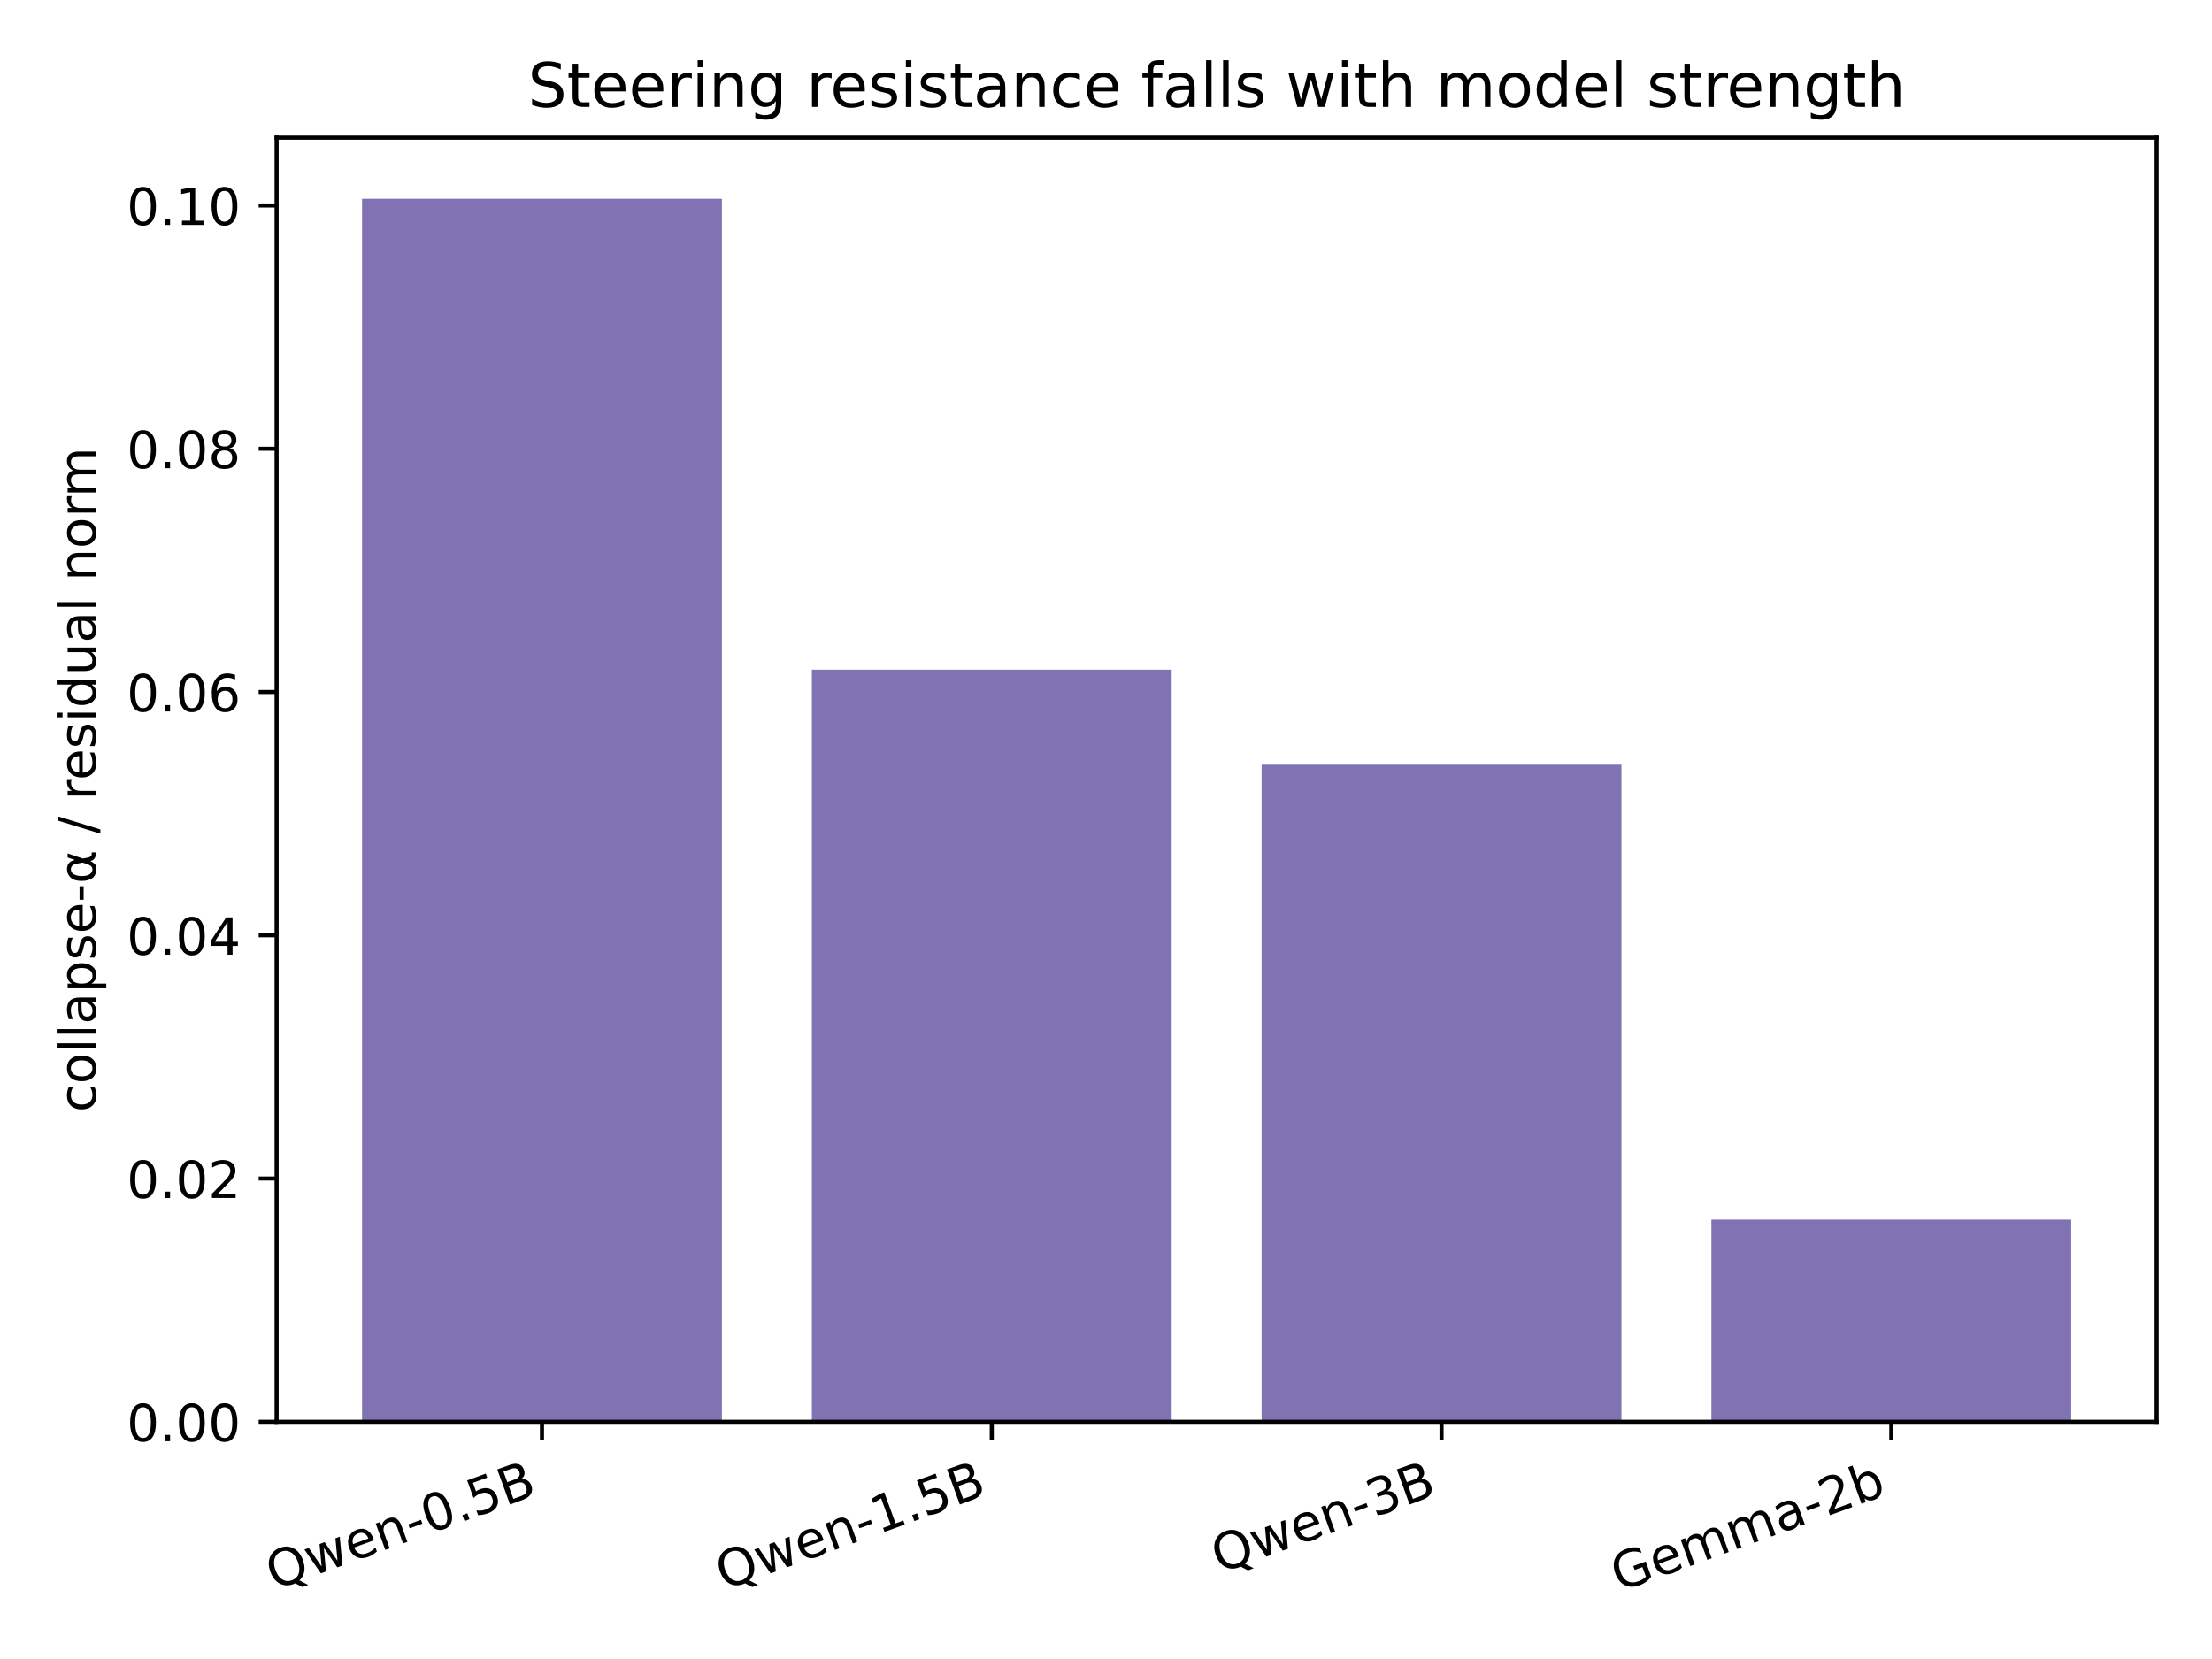
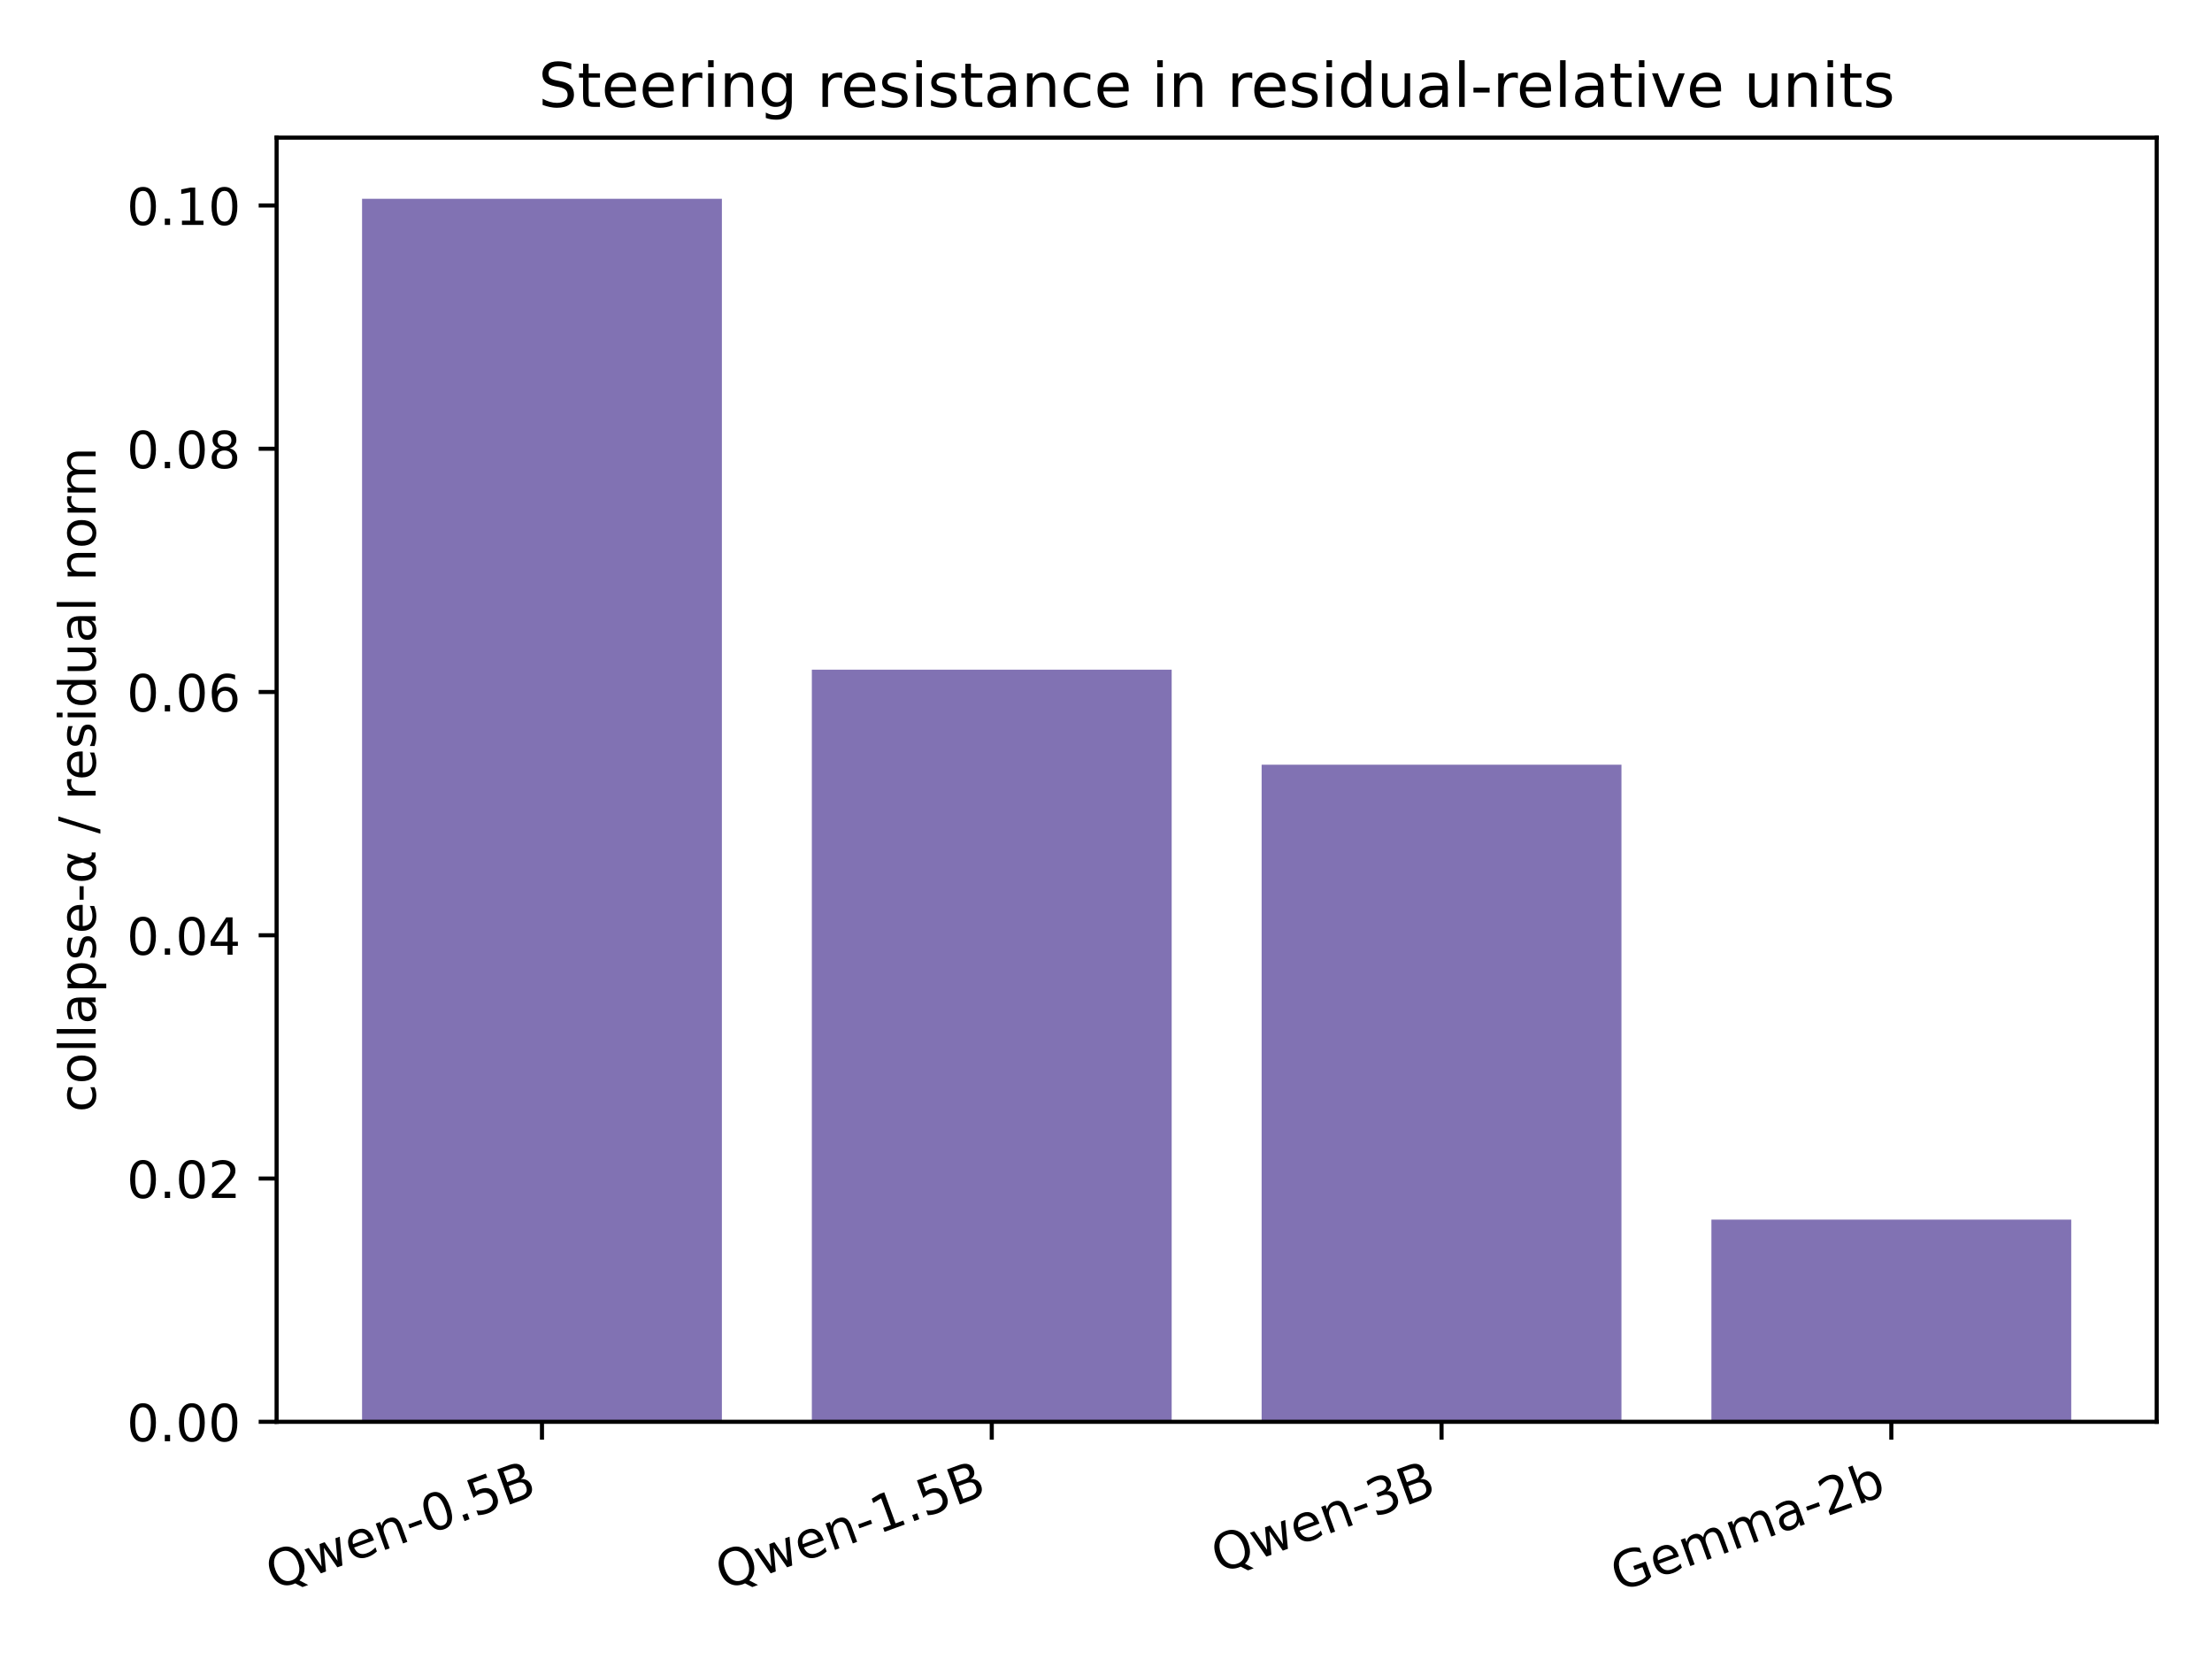
<svg xmlns="http://www.w3.org/2000/svg" xmlns:xlink="http://www.w3.org/1999/xlink" width="432pt" height="324pt" viewBox="0 0 432 324" version="1.1">
  <defs>
    <style type="text/css">*{stroke-linejoin: round; stroke-linecap: butt}</style>
  </defs>
  <g id="figure_1">
    <g id="patch_1">
      <path d="M 0 324  L 432 324  L 432 0  L 0 0  z " style="fill: #ffffff" />
    </g>
    <g id="axes_1">
      <g id="patch_2">
        <path d="M 54.02 277.674  L 421.2 277.674  L 421.2 26.88  L 54.02 26.88  z " style="fill: #ffffff" />
      </g>
      <g id="patch_3">
-         <path d="M 70.71 277.674  L 140.984 277.674  L 140.984 38.823  L 70.71 38.823  z " clip-path="url(#p2556a59ec5)" style="fill: #8172b3" />
+         <path d="M 70.71 277.674  L 140.984 277.674  L 140.984 38.823  L 70.71 38.823  z " clip-path="url(#pb3edd2d73b)" style="fill: #8172b3" />
      </g>
      <g id="patch_4">
-         <path d="M 158.552 277.674  L 228.826 277.674  L 228.826 130.786  L 158.552 130.786  z " clip-path="url(#p2556a59ec5)" style="fill: #8172b3" />
+         <path d="M 158.552 277.674  L 228.826 277.674  L 228.826 130.786  L 158.552 130.786  z " clip-path="url(#pb3edd2d73b)" style="fill: #8172b3" />
      </g>
      <g id="patch_5">
-         <path d="M 246.394 277.674  L 316.668 277.674  L 316.668 149.343  L 246.394 149.343  z " clip-path="url(#p2556a59ec5)" style="fill: #8172b3" />
+         <path d="M 246.394 277.674  L 316.668 277.674  L 316.668 149.343  L 246.394 149.343  z " clip-path="url(#pb3edd2d73b)" style="fill: #8172b3" />
      </g>
      <g id="patch_6">
-         <path d="M 334.236 277.674  L 404.51 277.674  L 404.51 238.186  L 334.236 238.186  z " clip-path="url(#p2556a59ec5)" style="fill: #8172b3" />
+         <path d="M 334.236 277.674  L 404.51 277.674  L 404.51 238.186  L 334.236 238.186  z " clip-path="url(#pb3edd2d73b)" style="fill: #8172b3" />
      </g>
      <g id="matplotlib.axis_1">
        <g id="xtick_1">
          <g id="line2d_1">
            <defs>
-               <path id="mbca2d607f4" d="M 0 0  L 0 3.5  " style="stroke: #000000; stroke-width: 0.8" />
+               <path id="m2e9cc6f47b" d="M 0 0  L 0 3.5  " style="stroke: #000000; stroke-width: 0.8" />
            </defs>
            <g>
-               <use xlink:href="#mbca2d607f4" x="105.847" y="277.674" style="stroke: #000000; stroke-width: 0.8" />
+               <use xlink:href="#m2e9cc6f47b" x="105.847" y="277.674" style="stroke: #000000; stroke-width: 0.8" />
            </g>
          </g>
          <g id="text_1">
            <g transform="translate(53.53468 310.5953) rotate(-20) scale(0.1 -0.1)">
              <defs>
                <path id="DejaVuSans-51" d="M 2522 4238  Q 1834 4238 1429 3725  Q 1025 3213 1025 2328  Q 1025 1447 1429 934  Q 1834 422 2522 422  Q 3209 422 3611 934  Q 4013 1447 4013 2328  Q 4013 3213 3611 3725  Q 3209 4238 2522 4238  z M 3406 84  L 4238 -825  L 3475 -825  L 2784 -78  Q 2681 -84 2626 -87  Q 2572 -91 2522 -91  Q 1538 -91 948 567  Q 359 1225 359 2328  Q 359 3434 948 4092  Q 1538 4750 2522 4750  Q 3503 4750 4090 4092  Q 4678 3434 4678 2328  Q 4678 1516 4351 937  Q 4025 359 3406 84  z " transform="scale(0.015625)" />
                <path id="DejaVuSans-77" d="M 269 3500  L 844 3500  L 1563 769  L 2278 3500  L 2956 3500  L 3675 769  L 4391 3500  L 4966 3500  L 4050 0  L 3372 0  L 2619 2869  L 1863 0  L 1184 0  L 269 3500  z " transform="scale(0.015625)" />
                <path id="DejaVuSans-65" d="M 3597 1894  L 3597 1613  L 953 1613  Q 991 1019 1311 708  Q 1631 397 2203 397  Q 2534 397 2845 478  Q 3156 559 3463 722  L 3463 178  Q 3153 47 2828 -22  Q 2503 -91 2169 -91  Q 1331 -91 842 396  Q 353 884 353 1716  Q 353 2575 817 3079  Q 1281 3584 2069 3584  Q 2775 3584 3186 3129  Q 3597 2675 3597 1894  z M 3022 2063  Q 3016 2534 2758 2815  Q 2500 3097 2075 3097  Q 1594 3097 1305 2825  Q 1016 2553 972 2059  L 3022 2063  z " transform="scale(0.015625)" />
                <path id="DejaVuSans-6e" d="M 3513 2113  L 3513 0  L 2938 0  L 2938 2094  Q 2938 2591 2744 2837  Q 2550 3084 2163 3084  Q 1697 3084 1428 2787  Q 1159 2491 1159 1978  L 1159 0  L 581 0  L 581 3500  L 1159 3500  L 1159 2956  Q 1366 3272 1645 3428  Q 1925 3584 2291 3584  Q 2894 3584 3203 3211  Q 3513 2838 3513 2113  z " transform="scale(0.015625)" />
                <path id="DejaVuSans-2d" d="M 313 2009  L 1997 2009  L 1997 1497  L 313 1497  L 313 2009  z " transform="scale(0.015625)" />
                <path id="DejaVuSans-30" d="M 2034 4250  Q 1547 4250 1301 3770  Q 1056 3291 1056 2328  Q 1056 1369 1301 889  Q 1547 409 2034 409  Q 2525 409 2770 889  Q 3016 1369 3016 2328  Q 3016 3291 2770 3770  Q 2525 4250 2034 4250  z M 2034 4750  Q 2819 4750 3233 4129  Q 3647 3509 3647 2328  Q 3647 1150 3233 529  Q 2819 -91 2034 -91  Q 1250 -91 836 529  Q 422 1150 422 2328  Q 422 3509 836 4129  Q 1250 4750 2034 4750  z " transform="scale(0.015625)" />
                <path id="DejaVuSans-2e" d="M 684 794  L 1344 794  L 1344 0  L 684 0  L 684 794  z " transform="scale(0.015625)" />
                <path id="DejaVuSans-35" d="M 691 4666  L 3169 4666  L 3169 4134  L 1269 4134  L 1269 2991  Q 1406 3038 1543 3061  Q 1681 3084 1819 3084  Q 2600 3084 3056 2656  Q 3513 2228 3513 1497  Q 3513 744 3044 326  Q 2575 -91 1722 -91  Q 1428 -91 1123 -41  Q 819 9 494 109  L 494 744  Q 775 591 1075 516  Q 1375 441 1709 441  Q 2250 441 2565 725  Q 2881 1009 2881 1497  Q 2881 1984 2565 2268  Q 2250 2553 1709 2553  Q 1456 2553 1204 2497  Q 953 2441 691 2322  L 691 4666  z " transform="scale(0.015625)" />
                <path id="DejaVuSans-42" d="M 1259 2228  L 1259 519  L 2272 519  Q 2781 519 3026 730  Q 3272 941 3272 1375  Q 3272 1813 3026 2020  Q 2781 2228 2272 2228  L 1259 2228  z M 1259 4147  L 1259 2741  L 2194 2741  Q 2656 2741 2882 2914  Q 3109 3088 3109 3444  Q 3109 3797 2882 3972  Q 2656 4147 2194 4147  L 1259 4147  z M 628 4666  L 2241 4666  Q 2963 4666 3353 4366  Q 3744 4066 3744 3513  Q 3744 3084 3544 2831  Q 3344 2578 2956 2516  Q 3422 2416 3680 2098  Q 3938 1781 3938 1306  Q 3938 681 3513 340  Q 3088 0 2303 0  L 628 0  L 628 4666  z " transform="scale(0.015625)" />
              </defs>
              <use xlink:href="#DejaVuSans-51" />
              <use xlink:href="#DejaVuSans-77" x="78.711" />
              <use xlink:href="#DejaVuSans-65" x="160.498" />
              <use xlink:href="#DejaVuSans-6e" x="222.021" />
              <use xlink:href="#DejaVuSans-2d" x="285.4" />
              <use xlink:href="#DejaVuSans-30" x="321.484" />
              <use xlink:href="#DejaVuSans-2e" x="385.107" />
              <use xlink:href="#DejaVuSans-35" x="416.895" />
              <use xlink:href="#DejaVuSans-42" x="480.518" />
            </g>
          </g>
        </g>
        <g id="xtick_2">
          <g id="line2d_2">
            <g>
-               <use xlink:href="#mbca2d607f4" x="193.689" y="277.674" style="stroke: #000000; stroke-width: 0.8" />
+               <use xlink:href="#m2e9cc6f47b" x="193.689" y="277.674" style="stroke: #000000; stroke-width: 0.8" />
            </g>
          </g>
          <g id="text_2">
            <g transform="translate(141.3768 310.5953) rotate(-20) scale(0.1 -0.1)">
              <defs>
                <path id="DejaVuSans-31" d="M 794 531  L 1825 531  L 1825 4091  L 703 3866  L 703 4441  L 1819 4666  L 2450 4666  L 2450 531  L 3481 531  L 3481 0  L 794 0  L 794 531  z " transform="scale(0.015625)" />
              </defs>
              <use xlink:href="#DejaVuSans-51" />
              <use xlink:href="#DejaVuSans-77" x="78.711" />
              <use xlink:href="#DejaVuSans-65" x="160.498" />
              <use xlink:href="#DejaVuSans-6e" x="222.021" />
              <use xlink:href="#DejaVuSans-2d" x="285.4" />
              <use xlink:href="#DejaVuSans-31" x="321.484" />
              <use xlink:href="#DejaVuSans-2e" x="385.107" />
              <use xlink:href="#DejaVuSans-35" x="416.895" />
              <use xlink:href="#DejaVuSans-42" x="480.518" />
            </g>
          </g>
        </g>
        <g id="xtick_3">
          <g id="line2d_3">
            <g>
-               <use xlink:href="#mbca2d607f4" x="281.531" y="277.674" style="stroke: #000000; stroke-width: 0.8" />
+               <use xlink:href="#m2e9cc6f47b" x="281.531" y="277.674" style="stroke: #000000; stroke-width: 0.8" />
            </g>
          </g>
          <g id="text_3">
            <g transform="translate(238.1841 307.3322) rotate(-20) scale(0.1 -0.1)">
              <defs>
                <path id="DejaVuSans-33" d="M 2597 2516  Q 3050 2419 3304 2112  Q 3559 1806 3559 1356  Q 3559 666 3084 287  Q 2609 -91 1734 -91  Q 1441 -91 1130 -33  Q 819 25 488 141  L 488 750  Q 750 597 1062 519  Q 1375 441 1716 441  Q 2309 441 2620 675  Q 2931 909 2931 1356  Q 2931 1769 2642 2001  Q 2353 2234 1838 2234  L 1294 2234  L 1294 2753  L 1863 2753  Q 2328 2753 2575 2939  Q 2822 3125 2822 3475  Q 2822 3834 2567 4026  Q 2313 4219 1838 4219  Q 1578 4219 1281 4162  Q 984 4106 628 3988  L 628 4550  Q 988 4650 1302 4700  Q 1616 4750 1894 4750  Q 2613 4750 3031 4423  Q 3450 4097 3450 3541  Q 3450 3153 3228 2886  Q 3006 2619 2597 2516  z " transform="scale(0.015625)" />
              </defs>
              <use xlink:href="#DejaVuSans-51" />
              <use xlink:href="#DejaVuSans-77" x="78.711" />
              <use xlink:href="#DejaVuSans-65" x="160.498" />
              <use xlink:href="#DejaVuSans-6e" x="222.021" />
              <use xlink:href="#DejaVuSans-2d" x="285.4" />
              <use xlink:href="#DejaVuSans-33" x="321.484" />
              <use xlink:href="#DejaVuSans-42" x="385.107" />
            </g>
          </g>
        </g>
        <g id="xtick_4">
          <g id="line2d_4">
            <g>
-               <use xlink:href="#mbca2d607f4" x="369.373" y="277.674" style="stroke: #000000; stroke-width: 0.8" />
+               <use xlink:href="#m2e9cc6f47b" x="369.373" y="277.674" style="stroke: #000000; stroke-width: 0.8" />
            </g>
          </g>
          <g id="text_4">
            <g transform="translate(316.1991 310.909) rotate(-20) scale(0.1 -0.1)">
              <defs>
                <path id="DejaVuSans-47" d="M 3809 666  L 3809 1919  L 2778 1919  L 2778 2438  L 4434 2438  L 4434 434  Q 4069 175 3628 42  Q 3188 -91 2688 -91  Q 1594 -91 976 548  Q 359 1188 359 2328  Q 359 3472 976 4111  Q 1594 4750 2688 4750  Q 3144 4750 3555 4637  Q 3966 4525 4313 4306  L 4313 3634  Q 3963 3931 3569 4081  Q 3175 4231 2741 4231  Q 1884 4231 1454 3753  Q 1025 3275 1025 2328  Q 1025 1384 1454 906  Q 1884 428 2741 428  Q 3075 428 3337 486  Q 3600 544 3809 666  z " transform="scale(0.015625)" />
                <path id="DejaVuSans-6d" d="M 3328 2828  Q 3544 3216 3844 3400  Q 4144 3584 4550 3584  Q 5097 3584 5394 3201  Q 5691 2819 5691 2113  L 5691 0  L 5113 0  L 5113 2094  Q 5113 2597 4934 2840  Q 4756 3084 4391 3084  Q 3944 3084 3684 2787  Q 3425 2491 3425 1978  L 3425 0  L 2847 0  L 2847 2094  Q 2847 2600 2669 2842  Q 2491 3084 2119 3084  Q 1678 3084 1418 2786  Q 1159 2488 1159 1978  L 1159 0  L 581 0  L 581 3500  L 1159 3500  L 1159 2956  Q 1356 3278 1631 3431  Q 1906 3584 2284 3584  Q 2666 3584 2933 3390  Q 3200 3197 3328 2828  z " transform="scale(0.015625)" />
                <path id="DejaVuSans-61" d="M 2194 1759  Q 1497 1759 1228 1600  Q 959 1441 959 1056  Q 959 750 1161 570  Q 1363 391 1709 391  Q 2188 391 2477 730  Q 2766 1069 2766 1631  L 2766 1759  L 2194 1759  z M 3341 1997  L 3341 0  L 2766 0  L 2766 531  Q 2569 213 2275 61  Q 1981 -91 1556 -91  Q 1019 -91 701 211  Q 384 513 384 1019  Q 384 1609 779 1909  Q 1175 2209 1959 2209  L 2766 2209  L 2766 2266  Q 2766 2663 2505 2880  Q 2244 3097 1772 3097  Q 1472 3097 1187 3025  Q 903 2953 641 2809  L 641 3341  Q 956 3463 1253 3523  Q 1550 3584 1831 3584  Q 2591 3584 2966 3190  Q 3341 2797 3341 1997  z " transform="scale(0.015625)" />
                <path id="DejaVuSans-32" d="M 1228 531  L 3431 531  L 3431 0  L 469 0  L 469 531  Q 828 903 1448 1529  Q 2069 2156 2228 2338  Q 2531 2678 2651 2914  Q 2772 3150 2772 3378  Q 2772 3750 2511 3984  Q 2250 4219 1831 4219  Q 1534 4219 1204 4116  Q 875 4013 500 3803  L 500 4441  Q 881 4594 1212 4672  Q 1544 4750 1819 4750  Q 2544 4750 2975 4387  Q 3406 4025 3406 3419  Q 3406 3131 3298 2873  Q 3191 2616 2906 2266  Q 2828 2175 2409 1742  Q 1991 1309 1228 531  z " transform="scale(0.015625)" />
                <path id="DejaVuSans-62" d="M 3116 1747  Q 3116 2381 2855 2742  Q 2594 3103 2138 3103  Q 1681 3103 1420 2742  Q 1159 2381 1159 1747  Q 1159 1113 1420 752  Q 1681 391 2138 391  Q 2594 391 2855 752  Q 3116 1113 3116 1747  z M 1159 2969  Q 1341 3281 1617 3432  Q 1894 3584 2278 3584  Q 2916 3584 3314 3078  Q 3713 2572 3713 1747  Q 3713 922 3314 415  Q 2916 -91 2278 -91  Q 1894 -91 1617 61  Q 1341 213 1159 525  L 1159 0  L 581 0  L 581 4863  L 1159 4863  L 1159 2969  z " transform="scale(0.015625)" />
              </defs>
              <use xlink:href="#DejaVuSans-47" />
              <use xlink:href="#DejaVuSans-65" x="77.49" />
              <use xlink:href="#DejaVuSans-6d" x="139.014" />
              <use xlink:href="#DejaVuSans-6d" x="236.426" />
              <use xlink:href="#DejaVuSans-61" x="333.838" />
              <use xlink:href="#DejaVuSans-2d" x="395.117" />
              <use xlink:href="#DejaVuSans-32" x="431.201" />
              <use xlink:href="#DejaVuSans-62" x="494.824" />
            </g>
          </g>
        </g>
      </g>
      <g id="matplotlib.axis_2">
        <g id="ytick_1">
          <g id="line2d_5">
            <defs>
-               <path id="m7780f64665" d="M 0 0  L -3.5 0  " style="stroke: #000000; stroke-width: 0.8" />
+               <path id="m0790e63090" d="M 0 0  L -3.5 0  " style="stroke: #000000; stroke-width: 0.8" />
            </defs>
            <g>
-               <use xlink:href="#m7780f64665" x="54.02" y="277.674" style="stroke: #000000; stroke-width: 0.8" />
+               <use xlink:href="#m0790e63090" x="54.02" y="277.674" style="stroke: #000000; stroke-width: 0.8" />
            </g>
          </g>
          <g id="text_5">
            <g transform="translate(24.75437 281.4732) scale(0.1 -0.1)">
              <use xlink:href="#DejaVuSans-30" />
              <use xlink:href="#DejaVuSans-2e" x="63.623" />
              <use xlink:href="#DejaVuSans-30" x="95.41" />
              <use xlink:href="#DejaVuSans-30" x="159.033" />
            </g>
          </g>
        </g>
        <g id="ytick_2">
          <g id="line2d_6">
            <g>
-               <use xlink:href="#m7780f64665" x="54.02" y="230.165" style="stroke: #000000; stroke-width: 0.8" />
+               <use xlink:href="#m0790e63090" x="54.02" y="230.165" style="stroke: #000000; stroke-width: 0.8" />
            </g>
          </g>
          <g id="text_6">
            <g transform="translate(24.75437 233.9641) scale(0.1 -0.1)">
              <use xlink:href="#DejaVuSans-30" />
              <use xlink:href="#DejaVuSans-2e" x="63.623" />
              <use xlink:href="#DejaVuSans-30" x="95.41" />
              <use xlink:href="#DejaVuSans-32" x="159.033" />
            </g>
          </g>
        </g>
        <g id="ytick_3">
          <g id="line2d_7">
            <g>
-               <use xlink:href="#m7780f64665" x="54.02" y="182.656" style="stroke: #000000; stroke-width: 0.8" />
+               <use xlink:href="#m0790e63090" x="54.02" y="182.656" style="stroke: #000000; stroke-width: 0.8" />
            </g>
          </g>
          <g id="text_7">
            <g transform="translate(24.75437 186.4551) scale(0.1 -0.1)">
              <defs>
                <path id="DejaVuSans-34" d="M 2419 4116  L 825 1625  L 2419 1625  L 2419 4116  z M 2253 4666  L 3047 4666  L 3047 1625  L 3713 1625  L 3713 1100  L 3047 1100  L 3047 0  L 2419 0  L 2419 1100  L 313 1100  L 313 1709  L 2253 4666  z " transform="scale(0.015625)" />
              </defs>
              <use xlink:href="#DejaVuSans-30" />
              <use xlink:href="#DejaVuSans-2e" x="63.623" />
              <use xlink:href="#DejaVuSans-30" x="95.41" />
              <use xlink:href="#DejaVuSans-34" x="159.033" />
            </g>
          </g>
        </g>
        <g id="ytick_4">
          <g id="line2d_8">
            <g>
-               <use xlink:href="#m7780f64665" x="54.02" y="135.147" style="stroke: #000000; stroke-width: 0.8" />
+               <use xlink:href="#m0790e63090" x="54.02" y="135.147" style="stroke: #000000; stroke-width: 0.8" />
            </g>
          </g>
          <g id="text_8">
            <g transform="translate(24.75437 138.9461) scale(0.1 -0.1)">
              <defs>
                <path id="DejaVuSans-36" d="M 2113 2584  Q 1688 2584 1439 2293  Q 1191 2003 1191 1497  Q 1191 994 1439 701  Q 1688 409 2113 409  Q 2538 409 2786 701  Q 3034 994 3034 1497  Q 3034 2003 2786 2293  Q 2538 2584 2113 2584  z M 3366 4563  L 3366 3988  Q 3128 4100 2886 4159  Q 2644 4219 2406 4219  Q 1781 4219 1451 3797  Q 1122 3375 1075 2522  Q 1259 2794 1537 2939  Q 1816 3084 2150 3084  Q 2853 3084 3261 2657  Q 3669 2231 3669 1497  Q 3669 778 3244 343  Q 2819 -91 2113 -91  Q 1303 -91 875 529  Q 447 1150 447 2328  Q 447 3434 972 4092  Q 1497 4750 2381 4750  Q 2619 4750 2861 4703  Q 3103 4656 3366 4563  z " transform="scale(0.015625)" />
              </defs>
              <use xlink:href="#DejaVuSans-30" />
              <use xlink:href="#DejaVuSans-2e" x="63.623" />
              <use xlink:href="#DejaVuSans-30" x="95.41" />
              <use xlink:href="#DejaVuSans-36" x="159.033" />
            </g>
          </g>
        </g>
        <g id="ytick_5">
          <g id="line2d_9">
            <g>
-               <use xlink:href="#m7780f64665" x="54.02" y="87.638" style="stroke: #000000; stroke-width: 0.8" />
+               <use xlink:href="#m0790e63090" x="54.02" y="87.638" style="stroke: #000000; stroke-width: 0.8" />
            </g>
          </g>
          <g id="text_9">
            <g transform="translate(24.75437 91.43704) scale(0.1 -0.1)">
              <defs>
                <path id="DejaVuSans-38" d="M 2034 2216  Q 1584 2216 1326 1975  Q 1069 1734 1069 1313  Q 1069 891 1326 650  Q 1584 409 2034 409  Q 2484 409 2743 651  Q 3003 894 3003 1313  Q 3003 1734 2745 1975  Q 2488 2216 2034 2216  z M 1403 2484  Q 997 2584 770 2862  Q 544 3141 544 3541  Q 544 4100 942 4425  Q 1341 4750 2034 4750  Q 2731 4750 3128 4425  Q 3525 4100 3525 3541  Q 3525 3141 3298 2862  Q 3072 2584 2669 2484  Q 3125 2378 3379 2068  Q 3634 1759 3634 1313  Q 3634 634 3220 271  Q 2806 -91 2034 -91  Q 1263 -91 848 271  Q 434 634 434 1313  Q 434 1759 690 2068  Q 947 2378 1403 2484  z M 1172 3481  Q 1172 3119 1398 2916  Q 1625 2713 2034 2713  Q 2441 2713 2670 2916  Q 2900 3119 2900 3481  Q 2900 3844 2670 4047  Q 2441 4250 2034 4250  Q 1625 4250 1398 4047  Q 1172 3844 1172 3481  z " transform="scale(0.015625)" />
              </defs>
              <use xlink:href="#DejaVuSans-30" />
              <use xlink:href="#DejaVuSans-2e" x="63.623" />
              <use xlink:href="#DejaVuSans-30" x="95.41" />
              <use xlink:href="#DejaVuSans-38" x="159.033" />
            </g>
          </g>
        </g>
        <g id="ytick_6">
          <g id="line2d_10">
            <g>
-               <use xlink:href="#m7780f64665" x="54.02" y="40.129" style="stroke: #000000; stroke-width: 0.8" />
+               <use xlink:href="#m0790e63090" x="54.02" y="40.129" style="stroke: #000000; stroke-width: 0.8" />
            </g>
          </g>
          <g id="text_10">
            <g transform="translate(24.75437 43.92801) scale(0.1 -0.1)">
              <use xlink:href="#DejaVuSans-30" />
              <use xlink:href="#DejaVuSans-2e" x="63.623" />
              <use xlink:href="#DejaVuSans-31" x="95.41" />
              <use xlink:href="#DejaVuSans-30" x="159.033" />
            </g>
          </g>
        </g>
        <g id="text_11">
          <g transform="translate(18.67469 217.2106) rotate(-90) scale(0.1 -0.1)">
            <defs>
              <path id="DejaVuSans-63" d="M 3122 3366  L 3122 2828  Q 2878 2963 2633 3030  Q 2388 3097 2138 3097  Q 1578 3097 1268 2742  Q 959 2388 959 1747  Q 959 1106 1268 751  Q 1578 397 2138 397  Q 2388 397 2633 464  Q 2878 531 3122 666  L 3122 134  Q 2881 22 2623 -34  Q 2366 -91 2075 -91  Q 1284 -91 818 406  Q 353 903 353 1747  Q 353 2603 823 3093  Q 1294 3584 2113 3584  Q 2378 3584 2631 3529  Q 2884 3475 3122 3366  z " transform="scale(0.015625)" />
              <path id="DejaVuSans-6f" d="M 1959 3097  Q 1497 3097 1228 2736  Q 959 2375 959 1747  Q 959 1119 1226 758  Q 1494 397 1959 397  Q 2419 397 2687 759  Q 2956 1122 2956 1747  Q 2956 2369 2687 2733  Q 2419 3097 1959 3097  z M 1959 3584  Q 2709 3584 3137 3096  Q 3566 2609 3566 1747  Q 3566 888 3137 398  Q 2709 -91 1959 -91  Q 1206 -91 779 398  Q 353 888 353 1747  Q 353 2609 779 3096  Q 1206 3584 1959 3584  z " transform="scale(0.015625)" />
              <path id="DejaVuSans-6c" d="M 603 4863  L 1178 4863  L 1178 0  L 603 0  L 603 4863  z " transform="scale(0.015625)" />
              <path id="DejaVuSans-70" d="M 1159 525  L 1159 -1331  L 581 -1331  L 581 3500  L 1159 3500  L 1159 2969  Q 1341 3281 1617 3432  Q 1894 3584 2278 3584  Q 2916 3584 3314 3078  Q 3713 2572 3713 1747  Q 3713 922 3314 415  Q 2916 -91 2278 -91  Q 1894 -91 1617 61  Q 1341 213 1159 525  z M 3116 1747  Q 3116 2381 2855 2742  Q 2594 3103 2138 3103  Q 1681 3103 1420 2742  Q 1159 2381 1159 1747  Q 1159 1113 1420 752  Q 1681 391 2138 391  Q 2594 391 2855 752  Q 3116 1113 3116 1747  z " transform="scale(0.015625)" />
              <path id="DejaVuSans-73" d="M 2834 3397  L 2834 2853  Q 2591 2978 2328 3040  Q 2066 3103 1784 3103  Q 1356 3103 1142 2972  Q 928 2841 928 2578  Q 928 2378 1081 2264  Q 1234 2150 1697 2047  L 1894 2003  Q 2506 1872 2764 1633  Q 3022 1394 3022 966  Q 3022 478 2636 193  Q 2250 -91 1575 -91  Q 1294 -91 989 -36  Q 684 19 347 128  L 347 722  Q 666 556 975 473  Q 1284 391 1588 391  Q 1994 391 2212 530  Q 2431 669 2431 922  Q 2431 1156 2273 1281  Q 2116 1406 1581 1522  L 1381 1569  Q 847 1681 609 1914  Q 372 2147 372 2553  Q 372 3047 722 3315  Q 1072 3584 1716 3584  Q 2034 3584 2315 3537  Q 2597 3491 2834 3397  z " transform="scale(0.015625)" />
              <path id="DejaVuSans-3b1" d="M 2644 1628  L 2506 2350  Q 2366 3091 1809 3091  Q 1391 3091 1200 2747  Q 959 2316 959 1747  Q 959 1059 1194 731  Q 1431 397 1809 397  Q 2228 397 2453 1063  L 2644 1628  z M 2966 2584  L 3275 3500  L 3788 3500  L 3147 1603  L 3272 919  Q 3300 766 3409 638  Q 3538 488 3638 488  L 3913 488  L 3913 0  L 3569 0  Q 3275 0 3013 263  Q 2884 394 2831 669  Q 2688 322 2394 50  Q 2256 -78 1809 -78  Q 1075 -78 719 397  Q 353 888 353 1747  Q 353 2666 750 3097  Q 1191 3578 1809 3578  Q 2781 3578 2966 2584  z " transform="scale(0.015625)" />
              <path id="DejaVuSans-20" transform="scale(0.015625)" />
              <path id="DejaVuSans-2f" d="M 1625 4666  L 2156 4666  L 531 -594  L 0 -594  L 1625 4666  z " transform="scale(0.015625)" />
              <path id="DejaVuSans-72" d="M 2631 2963  Q 2534 3019 2420 3045  Q 2306 3072 2169 3072  Q 1681 3072 1420 2755  Q 1159 2438 1159 1844  L 1159 0  L 581 0  L 581 3500  L 1159 3500  L 1159 2956  Q 1341 3275 1631 3429  Q 1922 3584 2338 3584  Q 2397 3584 2469 3576  Q 2541 3569 2628 3553  L 2631 2963  z " transform="scale(0.015625)" />
              <path id="DejaVuSans-69" d="M 603 3500  L 1178 3500  L 1178 0  L 603 0  L 603 3500  z M 603 4863  L 1178 4863  L 1178 4134  L 603 4134  L 603 4863  z " transform="scale(0.015625)" />
              <path id="DejaVuSans-64" d="M 2906 2969  L 2906 4863  L 3481 4863  L 3481 0  L 2906 0  L 2906 525  Q 2725 213 2448 61  Q 2172 -91 1784 -91  Q 1150 -91 751 415  Q 353 922 353 1747  Q 353 2572 751 3078  Q 1150 3584 1784 3584  Q 2172 3584 2448 3432  Q 2725 3281 2906 2969  z M 947 1747  Q 947 1113 1208 752  Q 1469 391 1925 391  Q 2381 391 2643 752  Q 2906 1113 2906 1747  Q 2906 2381 2643 2742  Q 2381 3103 1925 3103  Q 1469 3103 1208 2742  Q 947 2381 947 1747  z " transform="scale(0.015625)" />
              <path id="DejaVuSans-75" d="M 544 1381  L 544 3500  L 1119 3500  L 1119 1403  Q 1119 906 1312 657  Q 1506 409 1894 409  Q 2359 409 2629 706  Q 2900 1003 2900 1516  L 2900 3500  L 3475 3500  L 3475 0  L 2900 0  L 2900 538  Q 2691 219 2414 64  Q 2138 -91 1772 -91  Q 1169 -91 856 284  Q 544 659 544 1381  z M 1991 3584  L 1991 3584  z " transform="scale(0.015625)" />
            </defs>
            <use xlink:href="#DejaVuSans-63" />
            <use xlink:href="#DejaVuSans-6f" x="54.98" />
            <use xlink:href="#DejaVuSans-6c" x="116.162" />
            <use xlink:href="#DejaVuSans-6c" x="143.945" />
            <use xlink:href="#DejaVuSans-61" x="171.729" />
            <use xlink:href="#DejaVuSans-70" x="233.008" />
            <use xlink:href="#DejaVuSans-73" x="296.484" />
            <use xlink:href="#DejaVuSans-65" x="348.584" />
            <use xlink:href="#DejaVuSans-2d" x="410.107" />
            <use xlink:href="#DejaVuSans-3b1" x="446.191" />
            <use xlink:href="#DejaVuSans-20" x="512.109" />
            <use xlink:href="#DejaVuSans-2f" x="543.896" />
            <use xlink:href="#DejaVuSans-20" x="577.588" />
            <use xlink:href="#DejaVuSans-72" x="609.375" />
            <use xlink:href="#DejaVuSans-65" x="648.238" />
            <use xlink:href="#DejaVuSans-73" x="709.762" />
            <use xlink:href="#DejaVuSans-69" x="761.861" />
            <use xlink:href="#DejaVuSans-64" x="789.645" />
            <use xlink:href="#DejaVuSans-75" x="853.121" />
            <use xlink:href="#DejaVuSans-61" x="916.5" />
            <use xlink:href="#DejaVuSans-6c" x="977.779" />
            <use xlink:href="#DejaVuSans-20" x="1005.562" />
            <use xlink:href="#DejaVuSans-6e" x="1037.35" />
            <use xlink:href="#DejaVuSans-6f" x="1100.729" />
            <use xlink:href="#DejaVuSans-72" x="1161.91" />
            <use xlink:href="#DejaVuSans-6d" x="1201.273" />
          </g>
        </g>
      </g>
      <g id="patch_7">
        <path d="M 54.02 277.674  L 54.02 26.88  " style="fill: none; stroke: #000000; stroke-width: 0.8; stroke-linejoin: miter; stroke-linecap: square" />
      </g>
      <g id="patch_8">
        <path d="M 421.2 277.674  L 421.2 26.88  " style="fill: none; stroke: #000000; stroke-width: 0.8; stroke-linejoin: miter; stroke-linecap: square" />
      </g>
      <g id="patch_9">
        <path d="M 54.02 277.674  L 421.2 277.674  " style="fill: none; stroke: #000000; stroke-width: 0.8; stroke-linejoin: miter; stroke-linecap: square" />
      </g>
      <g id="patch_10">
        <path d="M 54.02 26.88  L 421.2 26.88  " style="fill: none; stroke: #000000; stroke-width: 0.8; stroke-linejoin: miter; stroke-linecap: square" />
      </g>
      <g id="text_12">
-         <g transform="translate(103.0938 20.88) scale(0.12 -0.12)">
+         <g transform="translate(105.1441 20.88) scale(0.12 -0.12)">
          <defs>
            <path id="DejaVuSans-53" d="M 3425 4513  L 3425 3897  Q 3066 4069 2747 4153  Q 2428 4238 2131 4238  Q 1616 4238 1336 4038  Q 1056 3838 1056 3469  Q 1056 3159 1242 3001  Q 1428 2844 1947 2747  L 2328 2669  Q 3034 2534 3370 2195  Q 3706 1856 3706 1288  Q 3706 609 3251 259  Q 2797 -91 1919 -91  Q 1588 -91 1214 -16  Q 841 59 441 206  L 441 856  Q 825 641 1194 531  Q 1563 422 1919 422  Q 2459 422 2753 634  Q 3047 847 3047 1241  Q 3047 1584 2836 1778  Q 2625 1972 2144 2069  L 1759 2144  Q 1053 2284 737 2584  Q 422 2884 422 3419  Q 422 4038 858 4394  Q 1294 4750 2059 4750  Q 2388 4750 2728 4690  Q 3069 4631 3425 4513  z " transform="scale(0.015625)" />
            <path id="DejaVuSans-74" d="M 1172 4494  L 1172 3500  L 2356 3500  L 2356 3053  L 1172 3053  L 1172 1153  Q 1172 725 1289 603  Q 1406 481 1766 481  L 2356 481  L 2356 0  L 1766 0  Q 1100 0 847 248  Q 594 497 594 1153  L 594 3053  L 172 3053  L 172 3500  L 594 3500  L 594 4494  L 1172 4494  z " transform="scale(0.015625)" />
            <path id="DejaVuSans-67" d="M 2906 1791  Q 2906 2416 2648 2759  Q 2391 3103 1925 3103  Q 1463 3103 1205 2759  Q 947 2416 947 1791  Q 947 1169 1205 825  Q 1463 481 1925 481  Q 2391 481 2648 825  Q 2906 1169 2906 1791  z M 3481 434  Q 3481 -459 3084 -895  Q 2688 -1331 1869 -1331  Q 1566 -1331 1297 -1286  Q 1028 -1241 775 -1147  L 775 -588  Q 1028 -725 1275 -790  Q 1522 -856 1778 -856  Q 2344 -856 2625 -561  Q 2906 -266 2906 331  L 2906 616  Q 2728 306 2450 153  Q 2172 0 1784 0  Q 1141 0 747 490  Q 353 981 353 1791  Q 353 2603 747 3093  Q 1141 3584 1784 3584  Q 2172 3584 2450 3431  Q 2728 3278 2906 2969  L 2906 3500  L 3481 3500  L 3481 434  z " transform="scale(0.015625)" />
-             <path id="DejaVuSans-66" d="M 2375 4863  L 2375 4384  L 1825 4384  Q 1516 4384 1395 4259  Q 1275 4134 1275 3809  L 1275 3500  L 2222 3500  L 2222 3053  L 1275 3053  L 1275 0  L 697 0  L 697 3053  L 147 3053  L 147 3500  L 697 3500  L 697 3744  Q 697 4328 969 4595  Q 1241 4863 1831 4863  L 2375 4863  z " transform="scale(0.015625)" />
-             <path id="DejaVuSans-68" d="M 3513 2113  L 3513 0  L 2938 0  L 2938 2094  Q 2938 2591 2744 2837  Q 2550 3084 2163 3084  Q 1697 3084 1428 2787  Q 1159 2491 1159 1978  L 1159 0  L 581 0  L 581 4863  L 1159 4863  L 1159 2956  Q 1366 3272 1645 3428  Q 1925 3584 2291 3584  Q 2894 3584 3203 3211  Q 3513 2838 3513 2113  z " transform="scale(0.015625)" />
+             <path id="DejaVuSans-76" d="M 191 3500  L 800 3500  L 1894 563  L 2988 3500  L 3597 3500  L 2284 0  L 1503 0  L 191 3500  z " transform="scale(0.015625)" />
          </defs>
          <use xlink:href="#DejaVuSans-53" />
          <use xlink:href="#DejaVuSans-74" x="63.477" />
          <use xlink:href="#DejaVuSans-65" x="102.686" />
          <use xlink:href="#DejaVuSans-65" x="164.209" />
          <use xlink:href="#DejaVuSans-72" x="225.732" />
          <use xlink:href="#DejaVuSans-69" x="266.846" />
          <use xlink:href="#DejaVuSans-6e" x="294.629" />
          <use xlink:href="#DejaVuSans-67" x="358.008" />
          <use xlink:href="#DejaVuSans-20" x="421.484" />
          <use xlink:href="#DejaVuSans-72" x="453.271" />
          <use xlink:href="#DejaVuSans-65" x="492.135" />
          <use xlink:href="#DejaVuSans-73" x="553.658" />
          <use xlink:href="#DejaVuSans-69" x="605.758" />
          <use xlink:href="#DejaVuSans-73" x="633.541" />
          <use xlink:href="#DejaVuSans-74" x="685.641" />
          <use xlink:href="#DejaVuSans-61" x="724.85" />
          <use xlink:href="#DejaVuSans-6e" x="786.129" />
          <use xlink:href="#DejaVuSans-63" x="849.508" />
          <use xlink:href="#DejaVuSans-65" x="904.488" />
          <use xlink:href="#DejaVuSans-20" x="966.012" />
-           <use xlink:href="#DejaVuSans-66" x="997.799" />
-           <use xlink:href="#DejaVuSans-61" x="1033.004" />
-           <use xlink:href="#DejaVuSans-6c" x="1094.283" />
-           <use xlink:href="#DejaVuSans-6c" x="1122.066" />
-           <use xlink:href="#DejaVuSans-73" x="1149.85" />
-           <use xlink:href="#DejaVuSans-20" x="1201.949" />
-           <use xlink:href="#DejaVuSans-77" x="1233.736" />
-           <use xlink:href="#DejaVuSans-69" x="1315.523" />
-           <use xlink:href="#DejaVuSans-74" x="1343.307" />
-           <use xlink:href="#DejaVuSans-68" x="1382.516" />
-           <use xlink:href="#DejaVuSans-20" x="1445.895" />
-           <use xlink:href="#DejaVuSans-6d" x="1477.682" />
-           <use xlink:href="#DejaVuSans-6f" x="1575.094" />
-           <use xlink:href="#DejaVuSans-64" x="1636.275" />
-           <use xlink:href="#DejaVuSans-65" x="1699.752" />
-           <use xlink:href="#DejaVuSans-6c" x="1761.275" />
-           <use xlink:href="#DejaVuSans-20" x="1789.059" />
-           <use xlink:href="#DejaVuSans-73" x="1820.846" />
-           <use xlink:href="#DejaVuSans-74" x="1872.945" />
-           <use xlink:href="#DejaVuSans-72" x="1912.154" />
-           <use xlink:href="#DejaVuSans-65" x="1951.018" />
-           <use xlink:href="#DejaVuSans-6e" x="2012.541" />
-           <use xlink:href="#DejaVuSans-67" x="2075.92" />
-           <use xlink:href="#DejaVuSans-74" x="2139.396" />
-           <use xlink:href="#DejaVuSans-68" x="2178.605" />
+           <use xlink:href="#DejaVuSans-69" x="997.799" />
+           <use xlink:href="#DejaVuSans-6e" x="1025.582" />
+           <use xlink:href="#DejaVuSans-20" x="1088.961" />
+           <use xlink:href="#DejaVuSans-72" x="1120.748" />
+           <use xlink:href="#DejaVuSans-65" x="1159.611" />
+           <use xlink:href="#DejaVuSans-73" x="1221.135" />
+           <use xlink:href="#DejaVuSans-69" x="1273.234" />
+           <use xlink:href="#DejaVuSans-64" x="1301.018" />
+           <use xlink:href="#DejaVuSans-75" x="1364.494" />
+           <use xlink:href="#DejaVuSans-61" x="1427.873" />
+           <use xlink:href="#DejaVuSans-6c" x="1489.152" />
+           <use xlink:href="#DejaVuSans-2d" x="1516.936" />
+           <use xlink:href="#DejaVuSans-72" x="1553.02" />
+           <use xlink:href="#DejaVuSans-65" x="1591.883" />
+           <use xlink:href="#DejaVuSans-6c" x="1653.406" />
+           <use xlink:href="#DejaVuSans-61" x="1681.189" />
+           <use xlink:href="#DejaVuSans-74" x="1742.469" />
+           <use xlink:href="#DejaVuSans-69" x="1781.678" />
+           <use xlink:href="#DejaVuSans-76" x="1809.461" />
+           <use xlink:href="#DejaVuSans-65" x="1868.641" />
+           <use xlink:href="#DejaVuSans-20" x="1930.164" />
+           <use xlink:href="#DejaVuSans-75" x="1961.951" />
+           <use xlink:href="#DejaVuSans-6e" x="2025.33" />
+           <use xlink:href="#DejaVuSans-69" x="2088.709" />
+           <use xlink:href="#DejaVuSans-74" x="2116.492" />
+           <use xlink:href="#DejaVuSans-73" x="2155.701" />
        </g>
      </g>
    </g>
  </g>
  <defs>
-     <clipPath id="p2556a59ec5">
+     <clipPath id="pb3edd2d73b">
      <rect x="54.02" y="26.88" width="367.18" height="250.794" />
    </clipPath>
  </defs>
</svg>
